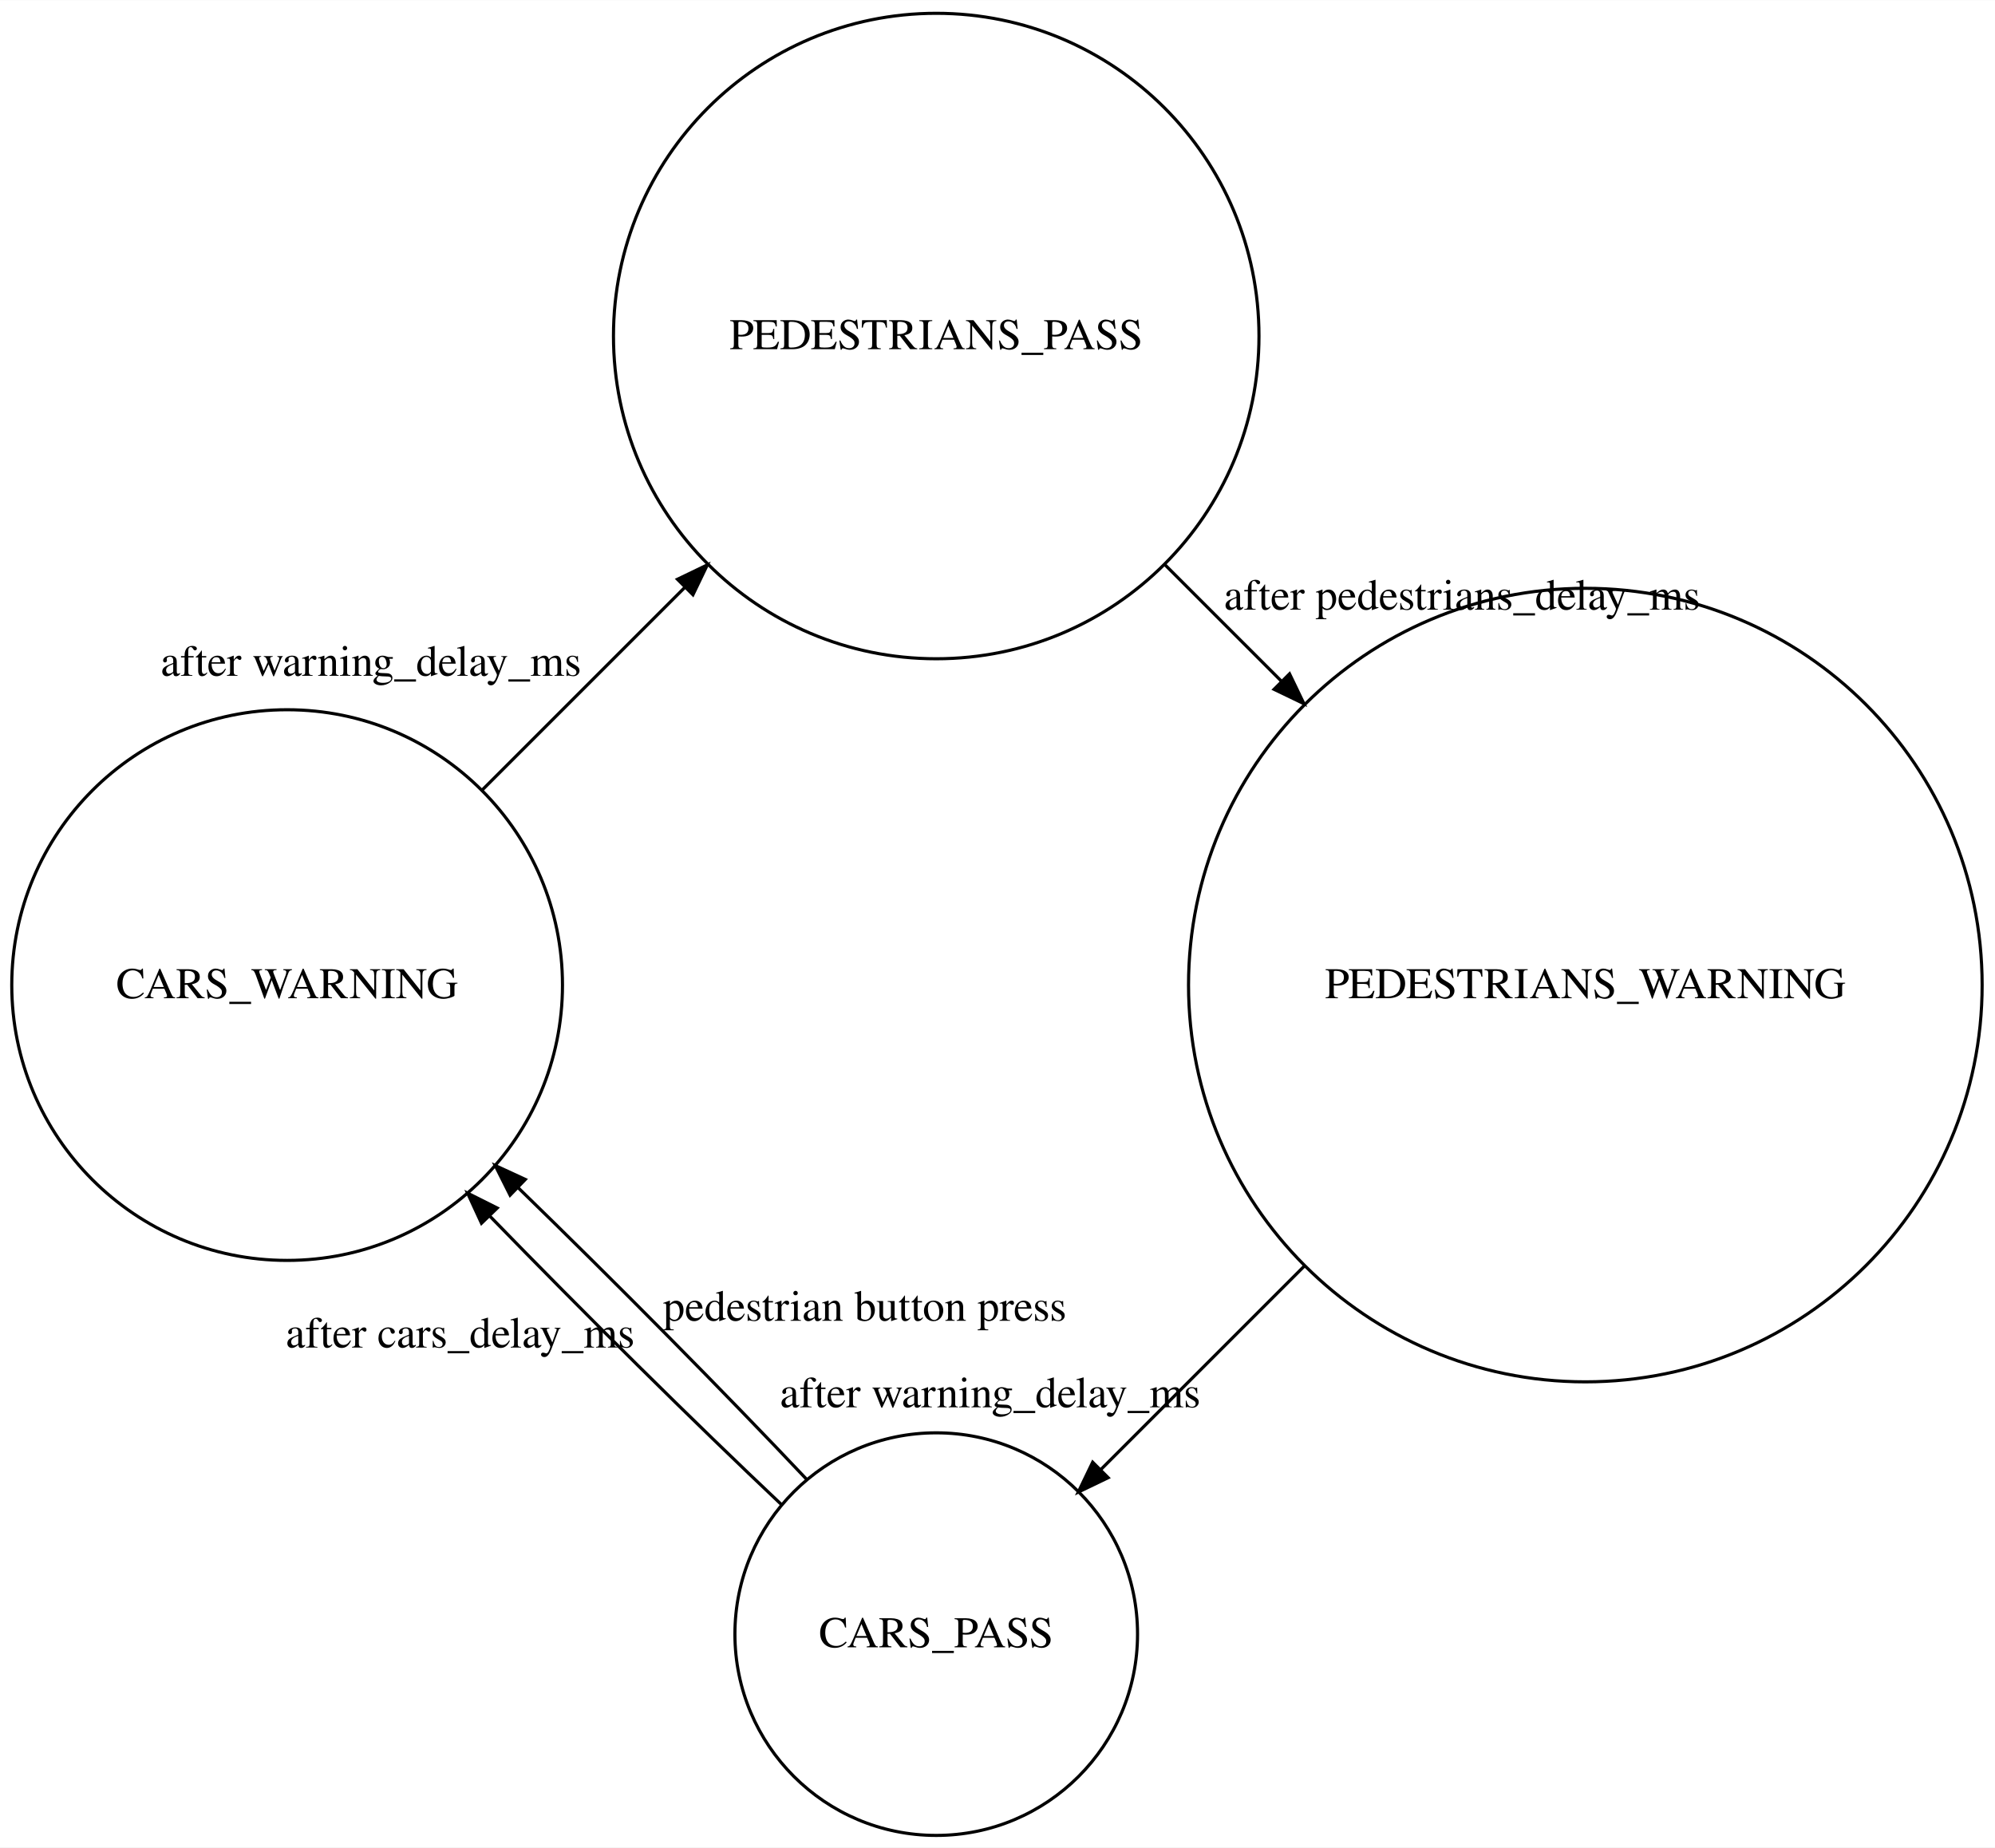
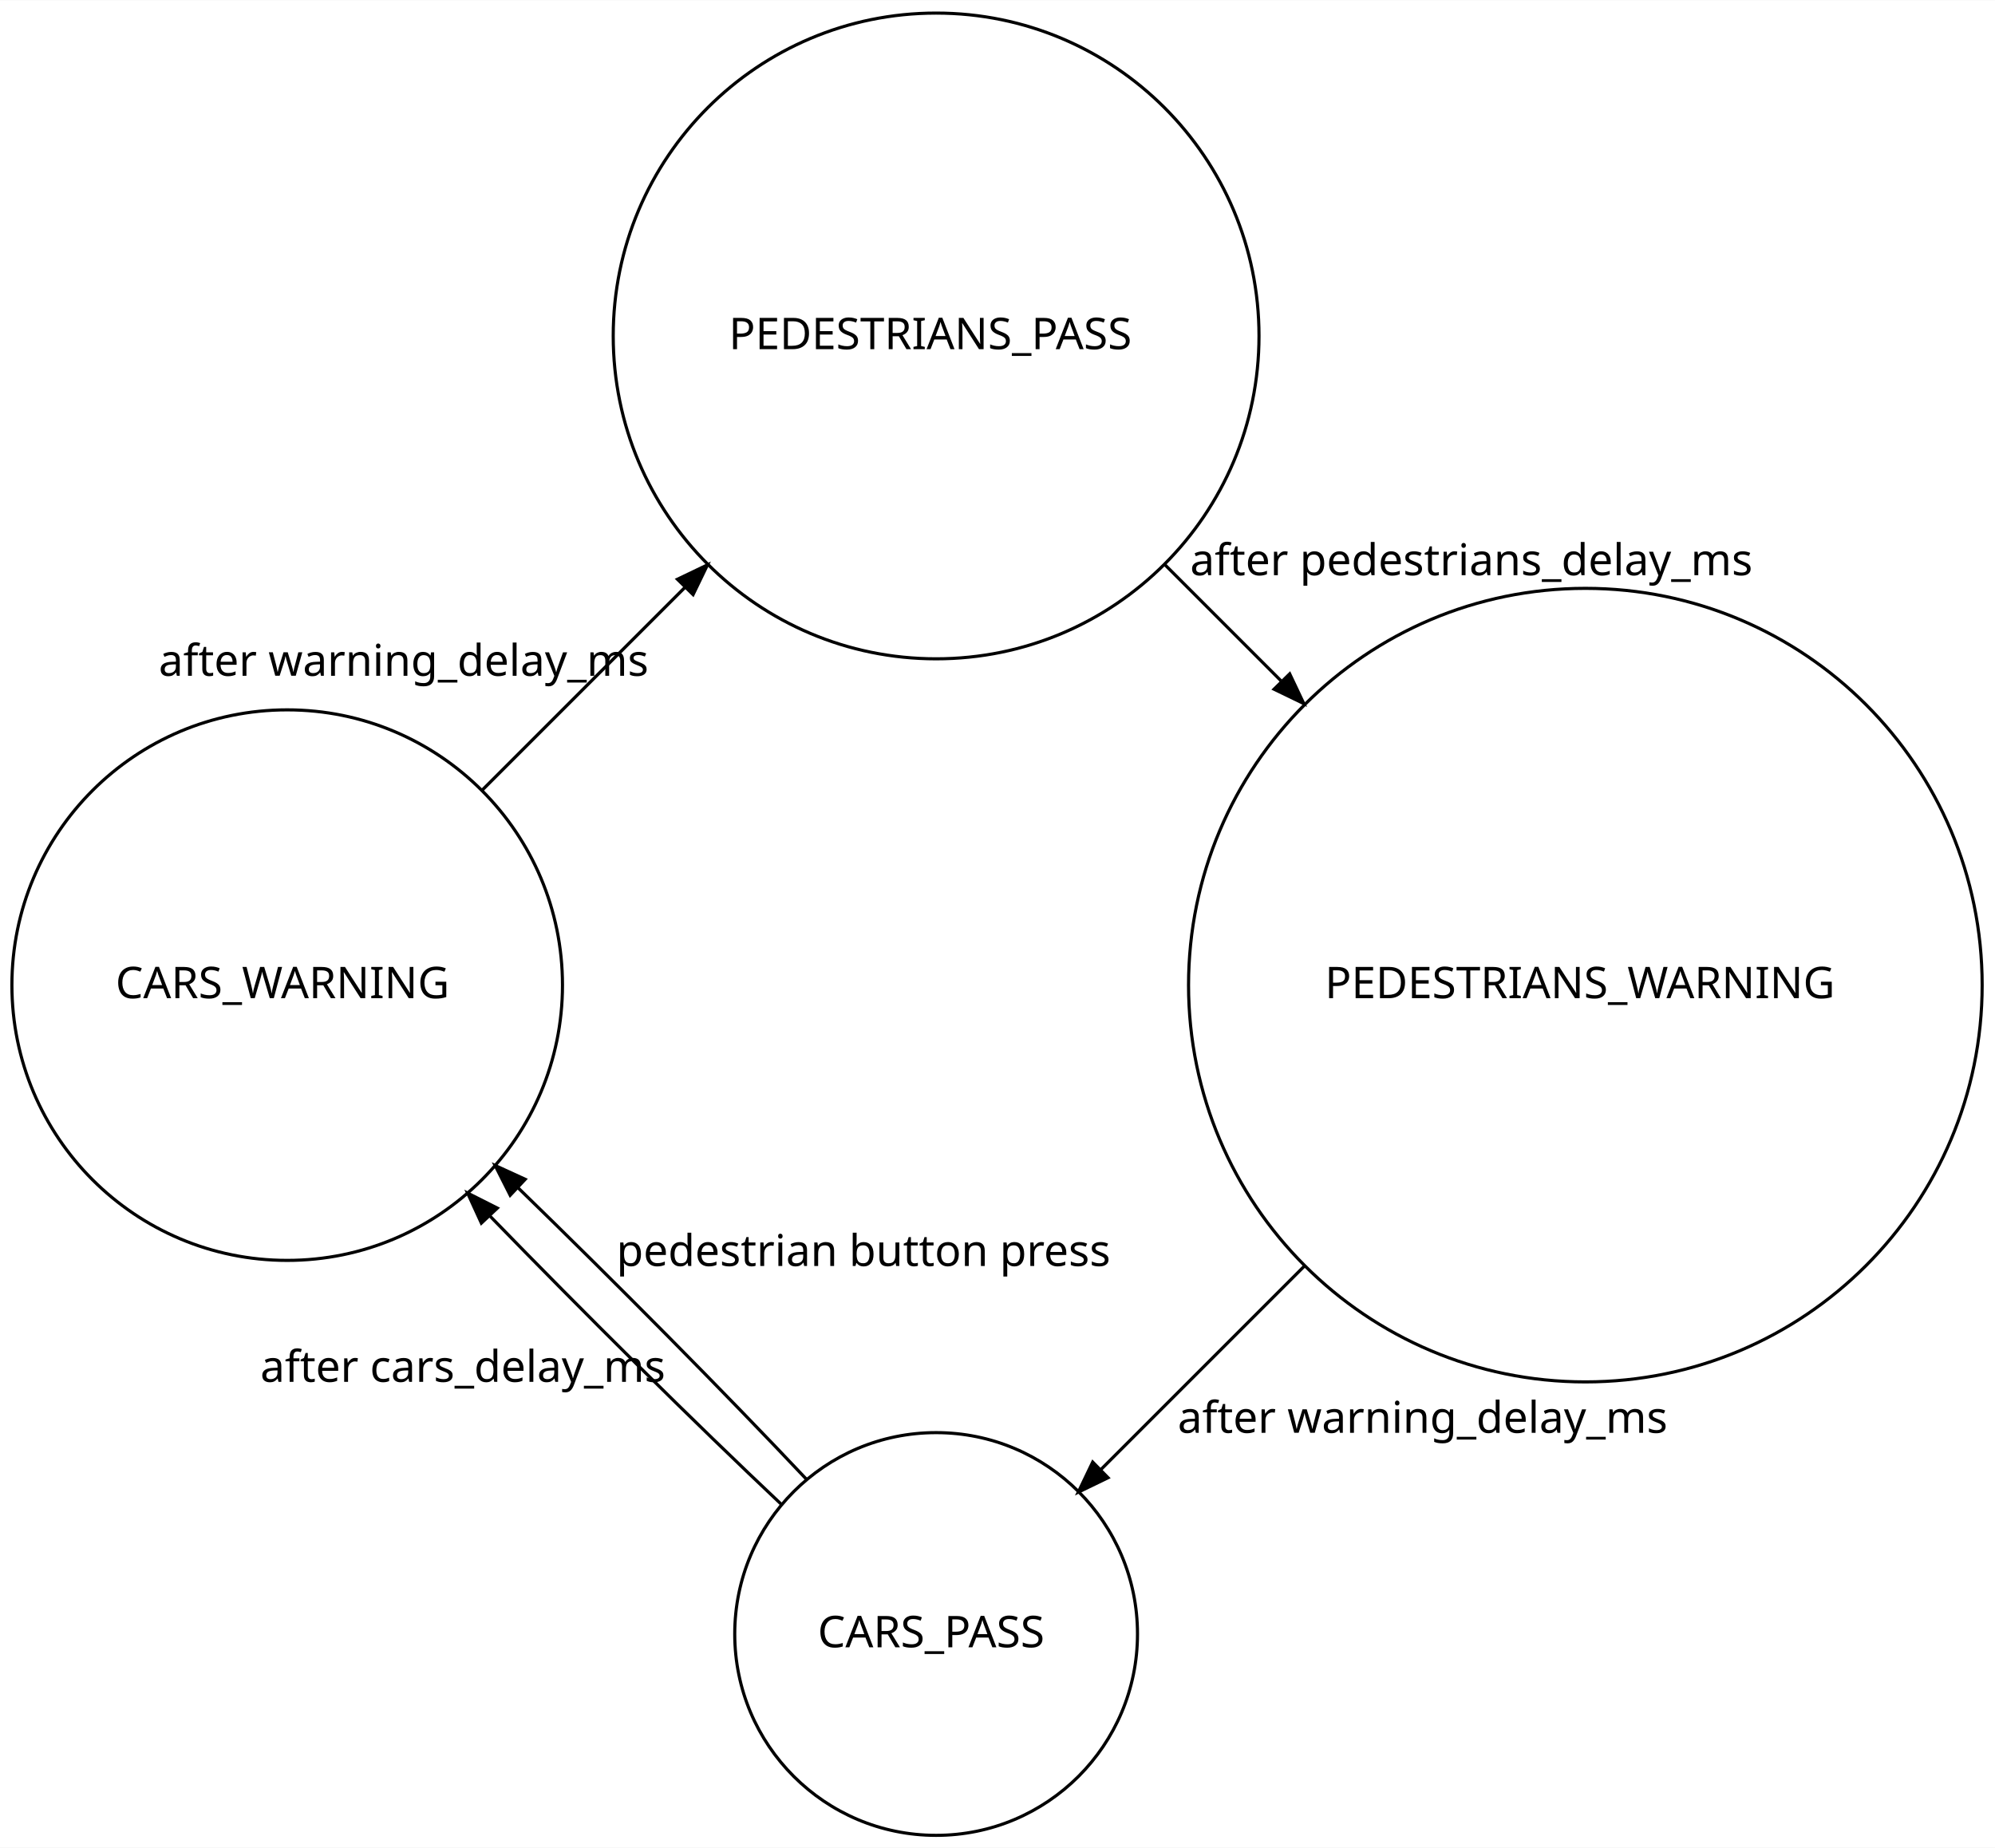
- <svg xmlns="http://www.w3.org/2000/svg" width="637pt" height="590pt" viewBox="0.00 0.00 637.44 590.28">
-   <g id="graph0" class="graph" transform="scale(1 1) rotate(0) translate(4 586.2779)">
-     <polygon fill="#ffffff" stroke="transparent" points="-4,4 -4,-586.278 633.437,-586.278 633.437,4 -4,4" />
-     <g id="node1" class="node">
-       <ellipse fill="none" stroke="#000000" cx="295.142" cy="-64.161" rx="64.323" ry="64.323" />
-       <text text-anchor="middle" x="295.142" y="-59.961" font-family="Times,serif" font-size="14.00" fill="#000000">CARS_PASS</text>
+ <svg xmlns="http://www.w3.org/2000/svg" version="1.1" id="Calque_1" x="0px" y="0px" viewBox="0 0 637 590" style="enable-background:new 0 0 637 590;" xml:space="preserve">
+   <style type="text/css">
+ 	.st0{fill:#FFFFFF;}
+ 	.st1{fill:none;stroke:#000000;stroke-width:0.999;stroke-miterlimit:3.997;}
+ 	.st2{font-family:'TimesNewRomanPSMT';}
+ 	.st3{font-size:13.99px;}
+ 	.st4{stroke:#000000;stroke-width:0.999;stroke-miterlimit:3.997;}
+ </style>
+   <g id="graph0" transform="scale(1 1) rotate(0) translate(4 586.2779)">
+     <polygon class="st0" points="-4,3.7 -4,-586.2 633,-586.2 633,3.7  " />
+     <g id="node1">
+       <ellipse class="st1" cx="294.9" cy="-64.5" rx="64.3" ry="64.3" />
+       <text transform="matrix(1 0 0 1 257.084 -60.2603)" class="st2 st3">CARS_PASS</text>
    </g>
-     <g id="node2" class="node">
-       <ellipse fill="none" stroke="#000000" cx="87.741" cy="-271.563" rx="87.982" ry="87.982" />
-       <text text-anchor="middle" x="87.741" y="-267.363" font-family="Times,serif" font-size="14.00" fill="#000000">CARS_WARNING</text>
+     <g id="node2">
+       <ellipse class="st1" cx="87.7" cy="-271.7" rx="87.9" ry="87.9" />
+       <text transform="matrix(1 0 0 1 32.8774 -267.5191)" class="st2 st3">CARS_WARNING</text>
    </g>
-     <g id="edge1" class="edge">
-       <path fill="none" stroke="#000000" d="M245.861,-105.397C217.932,-131.759 182.685,-166.666 152.548,-197.692" />
-       <polygon fill="#000000" stroke="#000000" points="149.844,-195.453 145.404,-205.073 154.874,-200.321 149.844,-195.453" />
-       <text text-anchor="middle" x="143.039" y="-155.745" font-family="Times,serif" font-size="14.00" fill="#000000">after cars_delay_ms</text>
+     <g id="edge1">
+       <path class="st1" d="M245.7-105.7c-27.9-26.3-63.1-61.2-93.2-92.2" />
+       <polygon class="st4" points="149.7,-195.7 145.3,-205.3 154.8,-200.5   " />
+       <text transform="matrix(1 0 0 1 79.1054 -145.0182)" class="st2 st3">after cars_delay_ms</text>
    </g>
-     <g id="edge5" class="edge">
-       <path fill="none" stroke="#000000" d="M253.906,-113.443C227.545,-141.371 192.638,-176.618 161.612,-206.756" />
-       <polygon fill="#000000" stroke="#000000" points="158.982,-204.43 154.231,-213.899 163.851,-209.46 158.982,-204.43" />
-       <text text-anchor="middle" x="272.297" y="-164.299" font-family="Times,serif" font-size="14.00" fill="#000000">pedestrian button press</text>
+     <g id="edge5">
+       <path class="st1" d="M253.7-113.7c-26.3-27.9-61.2-63.1-92.2-93.2" />
+       <polygon class="st4" points="158.9,-204.6 154.1,-214.1 163.7,-209.7   " />
+       <text transform="matrix(1 0 0 1 192.8333 -182.0153)" class="st2 st3">pedestrian button press</text>
    </g>
-     <g id="node3" class="node">
-       <ellipse fill="none" stroke="#000000" cx="295.142" cy="-478.964" rx="103.127" ry="103.127" />
-       <text text-anchor="middle" x="295.142" y="-474.764" font-family="Times,serif" font-size="14.00" fill="#000000">PEDESTRIANS_PASS</text>
+     <g id="node3">
+       <ellipse class="st1" cx="294.9" cy="-479" rx="103.1" ry="103.1" />
+       <text transform="matrix(1 0 0 1 228.7173 -474.7774)" class="st2 st3">PEDESTRIANS_PASS</text>
    </g>
-     <g id="edge2" class="edge">
-       <path fill="none" stroke="#000000" d="M149.968,-333.79C170.336,-354.158 193.26,-377.082 214.771,-398.594" />
-       <polygon fill="#000000" stroke="#000000" points="212.46,-401.233 222.006,-405.829 217.41,-396.283 212.46,-401.233" />
-       <text text-anchor="middle" x="114.535" y="-370.392" font-family="Times,serif" font-size="14.00" fill="#000000">after warning_delay_ms</text>
+     <g id="edge2">
+       <path class="st1" d="M149.9-333.9c20.4-20.4,43.3-43.3,64.8-64.8" />
+       <polygon class="st4" points="212.3,-401.3 221.9,-405.9 217.3,-396.4   " />
+       <text transform="matrix(1 0 0 1 46.6641 -370.4766)" class="st2 st3">after warning_delay_ms</text>
    </g>
-     <g id="node4" class="node">
-       <ellipse fill="none" stroke="#000000" cx="502.544" cy="-271.563" rx="126.786" ry="126.786" />
-       <text text-anchor="middle" x="502.544" y="-267.363" font-family="Times,serif" font-size="14.00" fill="#000000">PEDESTRIANS_WARNING</text>
+     <g id="node4">
+       <ellipse class="st1" cx="502.2" cy="-271.7" rx="126.7" ry="126.7" />
+       <text transform="matrix(1 0 0 1 419.0273 -267.5191)" class="st2 st3">PEDESTRIANS_WARNING</text>
    </g>
-     <g id="edge3" class="edge">
-       <path fill="none" stroke="#000000" d="M368.264,-405.842C380.256,-393.851 392.846,-381.26 405.312,-368.795" />
-       <polygon fill="#000000" stroke="#000000" points="408.035,-371.021 412.631,-361.475 403.085,-366.072 408.035,-371.021" />
-       <text text-anchor="middle" x="463.173" y="-391.519" font-family="Times,serif" font-size="14.00" fill="#000000">after pedestrians_delay_ms</text>
+     <g id="edge3">
+       <path class="st1" d="M368-405.9c12,12,24.6,24.6,37,37" />
+       <polygon class="st4" points="407.8,-371.1 412.3,-361.6 402.8,-366.2   " />
+       <text transform="matrix(1 0 0 1 375.9846 -402.5939)" class="st2 st3">after pedestrians_delay_ms</text>
    </g>
-     <g id="edge4" class="edge">
-       <path fill="none" stroke="#000000" d="M412.781,-181.8C390.55,-159.569 367.449,-136.468 347.664,-116.683" />
-       <polygon fill="#000000" stroke="#000000" points="350.079,-114.148 340.533,-109.552 345.129,-119.098 350.079,-114.148" />
-       <text text-anchor="middle" x="312.388" y="-136.642" font-family="Times,serif" font-size="14.00" fill="#000000">after warning_delay_ms</text>
+     <g id="edge4">
+       <path class="st1" d="M412.5-182c-22.2,22.2-45.3,45.3-65.1,65.1" />
+       <polygon class="st4" points="349.8,-114.4 340.3,-109.8 344.9,-119.4   " />
+       <text transform="matrix(1 0 0 1 372.0266 -128.7366)" class="st2 st3">after warning_delay_ms</text>
    </g>
  </g>
</svg>
